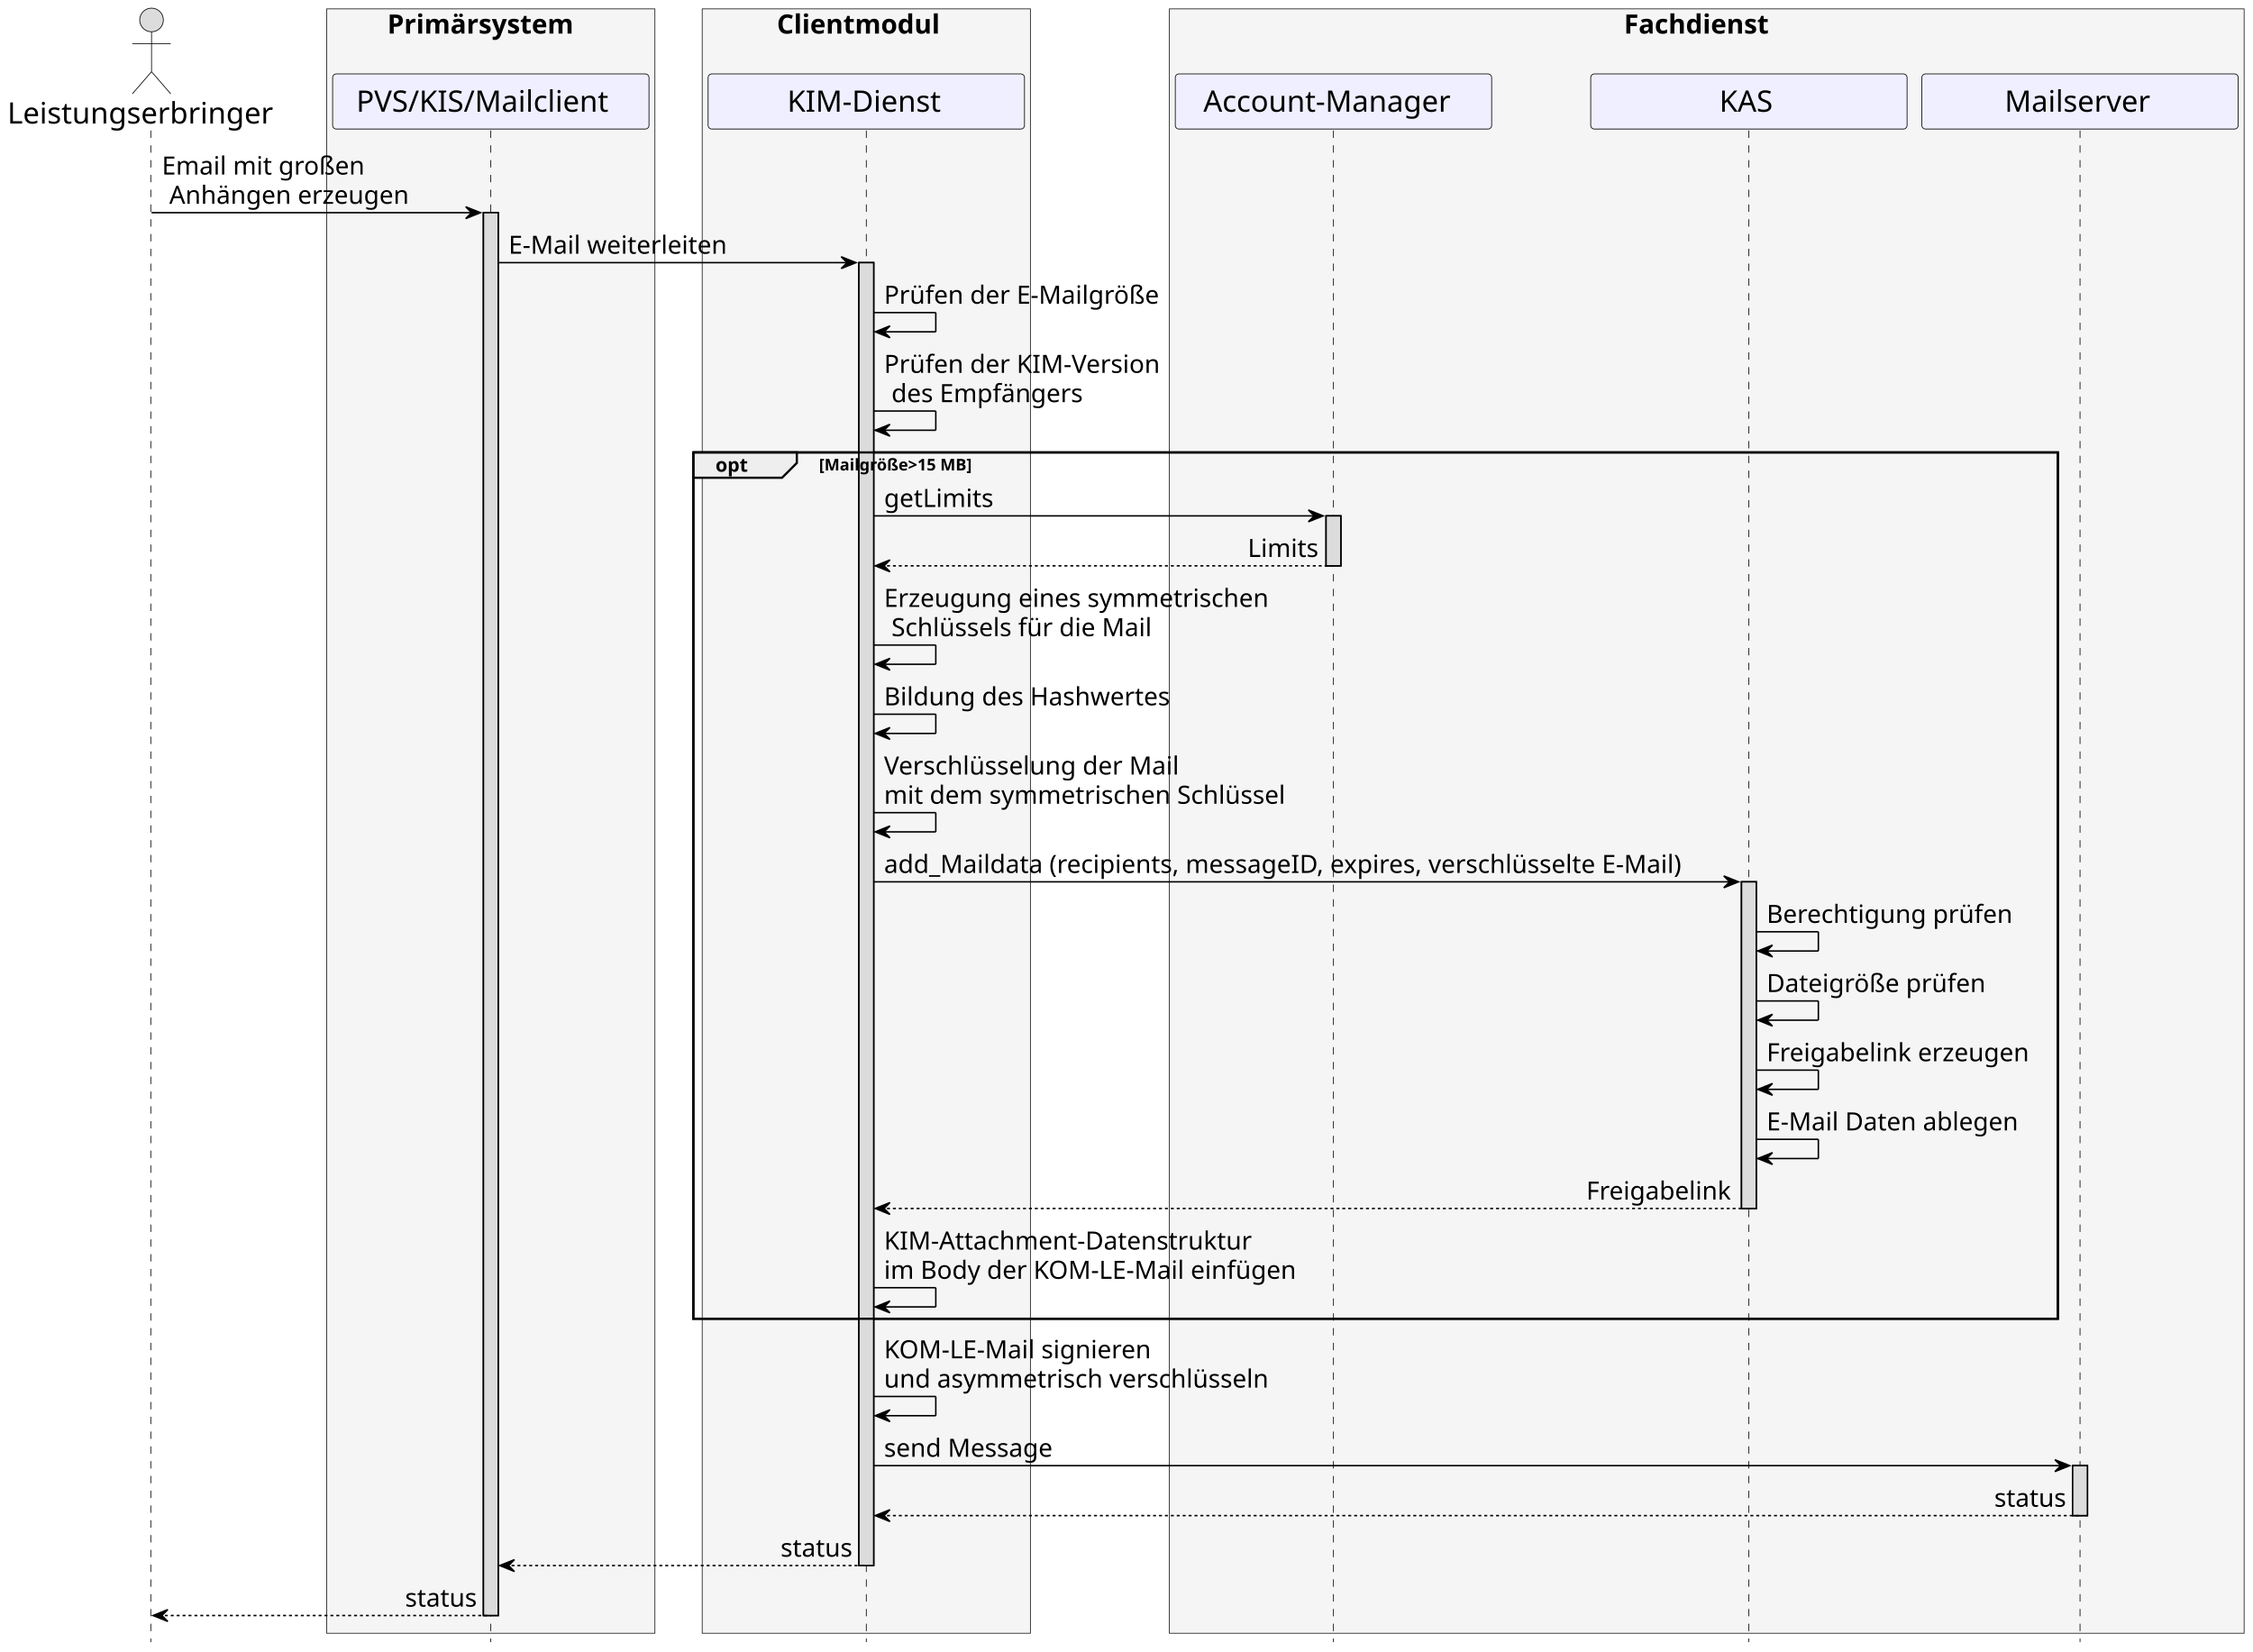
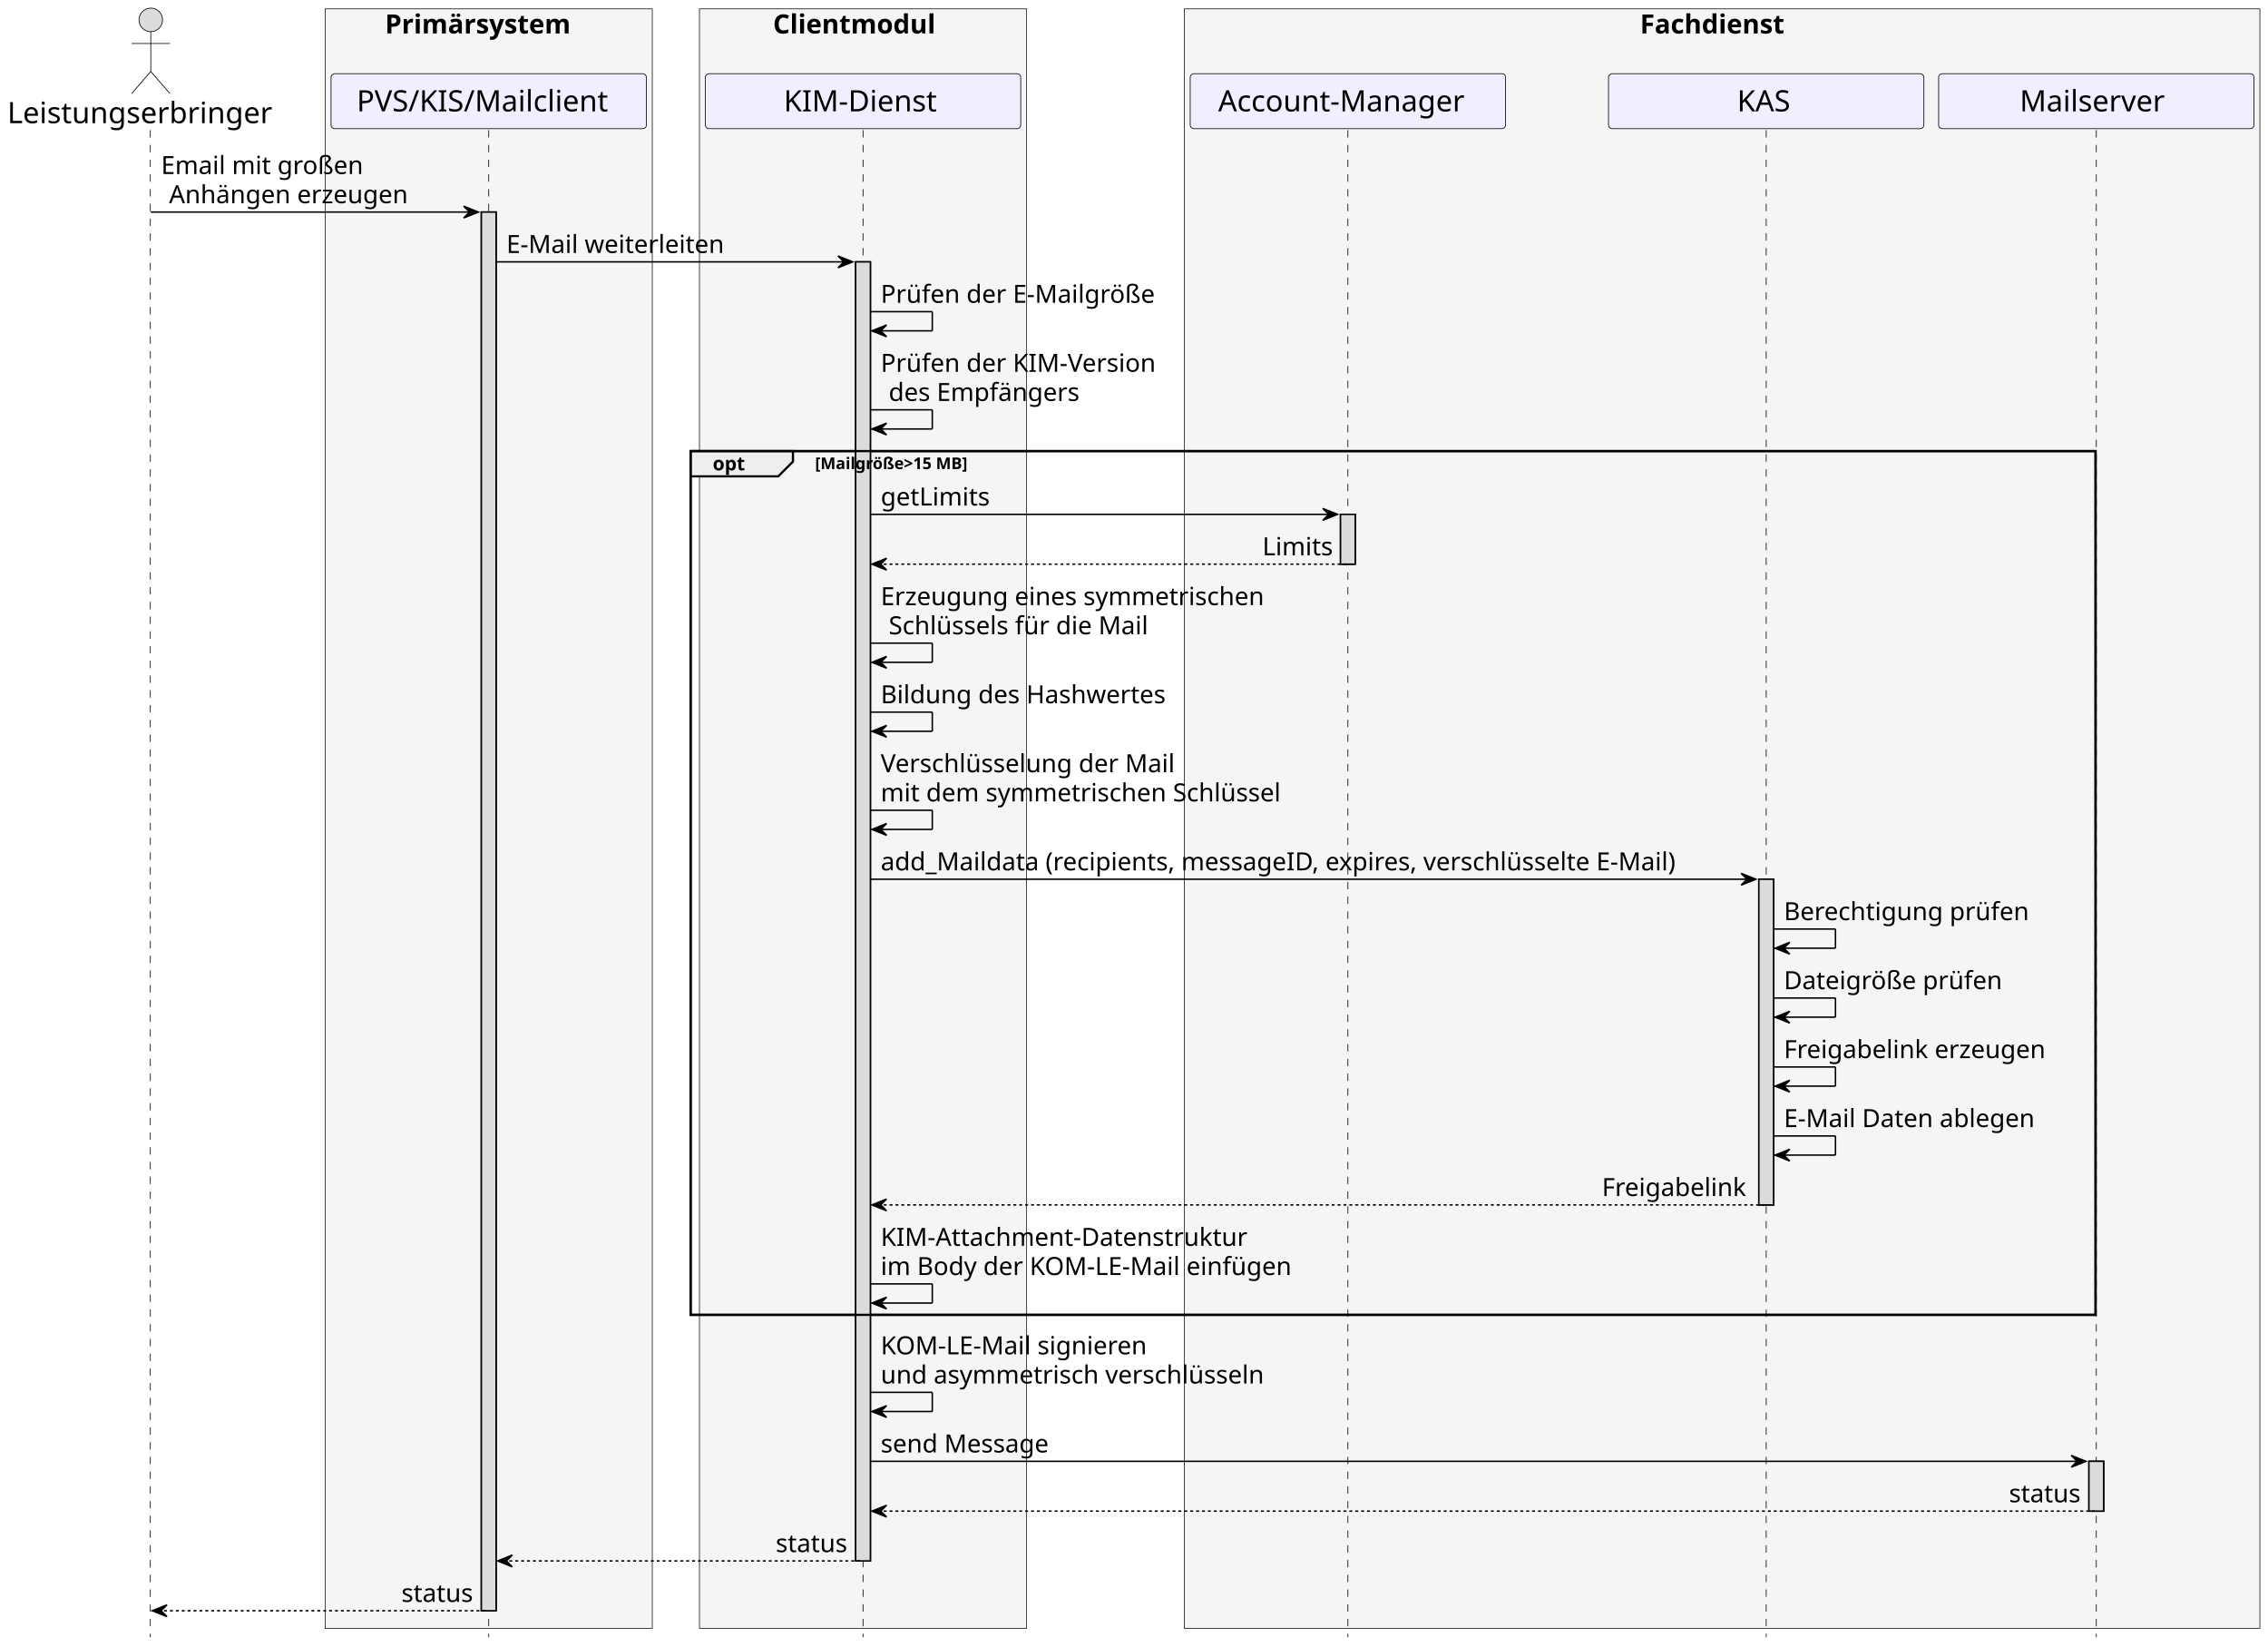
- <svg xmlns="http://www.w3.org/2000/svg" contentStyleType="text/css" height="1117px" preserveAspectRatio="none" style="width:1524px;height:1117px;background:#FFFFFF;" version="1.1" viewBox="0 0 1524 1117" width="1524px" zoomAndPan="magnify">
+ <svg xmlns="http://www.w3.org/2000/svg" contentStyleType="text/css" height="1117px" preserveAspectRatio="none" style="width:1539px;height:1117px;background:#FFFFFF;" version="1.1" viewBox="0 0 1539 1117" width="1539px" zoomAndPan="magnify">
  <defs />
  <g>
-     <rect fill="#F5F5F5" height="1098.719" style="stroke:#181818;stroke-width:0.5;" width="222" x="221" y="6" />
-     <text fill="#000000" font-family="sans-serif" font-size="18" font-weight="bold" lengthAdjust="spacing" textLength="140" x="262" y="22.708">Primärsystem</text>
-     <text fill="#000000" font-family="sans-serif" font-size="13" font-weight="bold" lengthAdjust="spacing" textLength="5" x="262" y="39.02"> </text>
-     <rect fill="#F5F5F5" height="1098.719" style="stroke:#181818;stroke-width:0.5;" width="222" x="475" y="6" />
-     <text fill="#000000" font-family="sans-serif" font-size="18" font-weight="bold" lengthAdjust="spacing" textLength="121" x="525.5" y="22.708">Clientmodul</text>
-     <text fill="#000000" font-family="sans-serif" font-size="13" font-weight="bold" lengthAdjust="spacing" textLength="5" x="525.5" y="39.02"> </text>
-     <rect fill="#F5F5F5" height="1098.719" style="stroke:#181818;stroke-width:0.5;" width="727" x="791" y="6" />
-     <text fill="#000000" font-family="sans-serif" font-size="18" font-weight="bold" lengthAdjust="spacing" textLength="112" x="1098.5" y="22.708">Fachdienst</text>
-     <text fill="#000000" font-family="sans-serif" font-size="13" font-weight="bold" lengthAdjust="spacing" textLength="5" x="1098.5" y="39.02"> </text>
-     <rect fill="#DCDCDC" height="948.859" style="stroke:#000000;stroke-width:1.0;" width="10" x="327" y="143.859" />
-     <rect fill="#DCDCDC" height="881.281" style="stroke:#000000;stroke-width:1.0;" width="10" x="581" y="177.648" />
-     <rect fill="#DCDCDC" height="33.789" style="stroke:#000000;stroke-width:1.0;" width="10" x="897" y="348.938" />
-     <rect fill="#DCDCDC" height="220.945" style="stroke:#000000;stroke-width:1.0;" width="10" x="1178" y="596.461" />
-     <rect fill="#DCDCDC" height="33.789" style="stroke:#000000;stroke-width:1.0;" width="10" x="1402" y="991.352" />
-     <rect fill="none" height="585.969" style="stroke:#000000;stroke-width:1.5;" width="923" x="469" y="306.016" />
+     <rect fill="#F5F5F5" height="1098.719" style="stroke:#181818;stroke-width:0.5;" width="222" x="220.633" y="6" />
+     <text fill="#000000" font-family="sans-serif" font-size="18" font-weight="bold" lengthAdjust="spacing" textLength="140.748" x="261.259" y="22.708">Primärsystem</text>
+     <text fill="#000000" font-family="sans-serif" font-size="13" font-weight="bold" lengthAdjust="spacing" textLength="4.526" x="261.259" y="39.02"> </text>
+     <rect fill="#F5F5F5" height="1098.719" style="stroke:#181818;stroke-width:0.5;" width="222" x="474.633" y="6" />
+     <text fill="#000000" font-family="sans-serif" font-size="18" font-weight="bold" lengthAdjust="spacing" textLength="122.168" x="524.549" y="22.708">Clientmodul</text>
+     <text fill="#000000" font-family="sans-serif" font-size="13" font-weight="bold" lengthAdjust="spacing" textLength="4.526" x="524.549" y="39.02"> </text>
+     <rect fill="#F5F5F5" height="1098.719" style="stroke:#181818;stroke-width:0.5;" width="729.859" x="803.634" y="6" />
+     <text fill="#000000" font-family="sans-serif" font-size="18" font-weight="bold" lengthAdjust="spacing" textLength="111.322" x="1112.903" y="22.708">Fachdienst</text>
+     <text fill="#000000" font-family="sans-serif" font-size="13" font-weight="bold" lengthAdjust="spacing" textLength="4.526" x="1112.903" y="39.02"> </text>
+     <rect fill="#DCDCDC" height="948.859" style="stroke:#000000;stroke-width:1.0;" width="10" x="326.633" y="143.859" />
+     <rect fill="#DCDCDC" height="881.281" style="stroke:#000000;stroke-width:1.0;" width="10" x="580.633" y="177.648" />
+     <rect fill="#DCDCDC" height="33.789" style="stroke:#000000;stroke-width:1.0;" width="10" x="909.634" y="348.938" />
+     <rect fill="#DCDCDC" height="220.945" style="stroke:#000000;stroke-width:1.0;" width="10" x="1193.493" y="596.461" />
+     <rect fill="#DCDCDC" height="33.789" style="stroke:#000000;stroke-width:1.0;" width="10" x="1417.493" y="991.352" />
+     <rect fill="none" height="585.969" style="stroke:#000000;stroke-width:1.5;" width="953.367" x="468.633" y="306.016" />
    <line style="stroke:#000000;stroke-width:0.5;stroke-dasharray:5.0,5.0;" x1="102" x2="102" y1="88.281" y2="1110.719" />
-     <line style="stroke:#000000;stroke-width:0.5;stroke-dasharray:5.0,5.0;" x1="332" x2="332" y1="88.281" y2="1110.719" />
-     <line style="stroke:#000000;stroke-width:0.5;stroke-dasharray:5.0,5.0;" x1="586" x2="586" y1="88.281" y2="1110.719" />
-     <line style="stroke:#000000;stroke-width:0.5;stroke-dasharray:5.0,5.0;" x1="902" x2="902" y1="88.281" y2="1110.719" />
-     <line style="stroke:#000000;stroke-width:0.5;stroke-dasharray:5.0,5.0;" x1="1183" x2="1183" y1="88.281" y2="1110.719" />
-     <line style="stroke:#000000;stroke-width:0.5;stroke-dasharray:5.0,5.0;" x1="1407" x2="1407" y1="88.281" y2="1110.719" />
-     <text fill="#000000" font-family="Aapex" font-size="20" lengthAdjust="spacing" textLength="189" x="5" y="83.564">Leistungserbringer</text>
-     <ellipse cx="102.5" cy="13.5" fill="#DCDCDC" rx="8" ry="8" style="stroke:#000000;stroke-width:0.5;" />
-     <path d="M102.5,21.5 L102.5,48.5 M89.5,29.5 L115.5,29.5 M102.5,48.5 L89.5,63.5 M102.5,48.5 L115.5,63.5 " fill="none" style="stroke:#000000;stroke-width:0.5;" />
-     <rect fill="#EFEFFF" height="37.281" rx="2.5" ry="2.5" style="stroke:#000000;stroke-width:0.5;" width="214" x="225" y="50" />
-     <text fill="#000000" font-family="sans-serif" font-size="20" lengthAdjust="spacing" textLength="182" x="241" y="75.564">PVS/KIS/Mailclient</text>
-     <rect fill="#EFEFFF" height="37.281" rx="2.5" ry="2.5" style="stroke:#000000;stroke-width:0.5;" width="214" x="479" y="50" />
-     <text fill="#000000" font-family="sans-serif" font-size="20" lengthAdjust="spacing" textLength="107" x="532.5" y="75.564">KIM-Dienst</text>
-     <rect fill="#EFEFFF" height="37.281" rx="2.5" ry="2.5" style="stroke:#000000;stroke-width:0.5;" width="214" x="795" y="50" />
-     <text fill="#000000" font-family="sans-serif" font-size="20" lengthAdjust="spacing" textLength="176" x="814" y="75.564">Account-Manager</text>
-     <rect fill="#EFEFFF" height="37.281" rx="2.5" ry="2.5" style="stroke:#000000;stroke-width:0.5;" width="214" x="1076" y="50" />
-     <text fill="#000000" font-family="sans-serif" font-size="20" lengthAdjust="spacing" textLength="40" x="1163" y="75.564">KAS</text>
-     <rect fill="#EFEFFF" height="37.281" rx="2.5" ry="2.5" style="stroke:#000000;stroke-width:0.5;" width="214" x="1300" y="50" />
-     <text fill="#000000" font-family="sans-serif" font-size="20" lengthAdjust="spacing" textLength="102" x="1356" y="75.564">Mailserver</text>
-     <rect fill="#DCDCDC" height="948.859" style="stroke:#000000;stroke-width:1.0;" width="10" x="327" y="143.859" />
-     <rect fill="#DCDCDC" height="881.281" style="stroke:#000000;stroke-width:1.0;" width="10" x="581" y="177.648" />
-     <rect fill="#DCDCDC" height="33.789" style="stroke:#000000;stroke-width:1.0;" width="10" x="897" y="348.938" />
-     <rect fill="#DCDCDC" height="220.945" style="stroke:#000000;stroke-width:1.0;" width="10" x="1178" y="596.461" />
-     <rect fill="#DCDCDC" height="33.789" style="stroke:#000000;stroke-width:1.0;" width="10" x="1402" y="991.352" />
-     <polygon fill="#000000" points="315,139.859,325,143.859,315,147.859,319,143.859" style="stroke:#000000;stroke-width:1.0;" />
-     <line style="stroke:#000000;stroke-width:1.0;" x1="102.5" x2="321" y1="143.859" y2="143.859" />
-     <text fill="#000000" font-family="sans-serif" font-size="17" lengthAdjust="spacing" textLength="146" x="109.5" y="118.061">Email mit großen</text>
-     <text fill="#000000" font-family="sans-serif" font-size="17" lengthAdjust="spacing" textLength="167" x="114.5" y="137.85">Anhängen erzeugen</text>
-     <polygon fill="#000000" points="569,173.648,579,177.648,569,181.648,573,177.648" style="stroke:#000000;stroke-width:1.0;" />
-     <line style="stroke:#000000;stroke-width:1.0;" x1="337" x2="575" y1="177.648" y2="177.648" />
-     <text fill="#000000" font-family="sans-serif" font-size="17" lengthAdjust="spacing" textLength="159" x="344" y="171.639">E-Mail weiterleiten</text>
-     <line style="stroke:#000000;stroke-width:1.0;" x1="591" x2="633" y1="211.438" y2="211.438" />
-     <line style="stroke:#000000;stroke-width:1.0;" x1="633" x2="633" y1="211.438" y2="224.438" />
-     <line style="stroke:#000000;stroke-width:1.0;" x1="592" x2="633" y1="224.438" y2="224.438" />
-     <polygon fill="#000000" points="602,220.438,592,224.438,602,228.438,598,224.438" style="stroke:#000000;stroke-width:1.0;" />
-     <text fill="#000000" font-family="sans-serif" font-size="17" lengthAdjust="spacing" textLength="192" x="598" y="205.428">Prüfen der E-Mailgröße</text>
-     <line style="stroke:#000000;stroke-width:1.0;" x1="591" x2="633" y1="278.016" y2="278.016" />
-     <line style="stroke:#000000;stroke-width:1.0;" x1="633" x2="633" y1="278.016" y2="291.016" />
-     <line style="stroke:#000000;stroke-width:1.0;" x1="592" x2="633" y1="291.016" y2="291.016" />
-     <polygon fill="#000000" points="602,287.016,592,291.016,602,295.016,598,291.016" style="stroke:#000000;stroke-width:1.0;" />
-     <text fill="#000000" font-family="sans-serif" font-size="17" lengthAdjust="spacing" textLength="193" x="598" y="252.217">Prüfen der KIM-Version</text>
-     <text fill="#000000" font-family="sans-serif" font-size="17" lengthAdjust="spacing" textLength="133" x="603" y="272.006">des Empfängers</text>
-     <path d="M469,306.016 L539,306.016 L539,313.148 L529,323.148 L469,323.148 L469,306.016 " fill="#EEEEEE" style="stroke:#000000;stroke-width:1.5;" />
-     <rect fill="none" height="585.969" style="stroke:#000000;stroke-width:1.5;" width="923" x="469" y="306.016" />
-     <text fill="#000000" font-family="sans-serif" font-size="13" font-weight="bold" lengthAdjust="spacing" textLength="25" x="484" y="319.082">opt</text>
-     <text fill="#000000" font-family="sans-serif" font-size="11" font-weight="bold" lengthAdjust="spacing" textLength="124" x="554" y="318.226">[Mailgröße&gt;15 MB]</text>
-     <polygon fill="#000000" points="885,344.938,895,348.938,885,352.938,889,348.938" style="stroke:#000000;stroke-width:1.0;" />
-     <line style="stroke:#000000;stroke-width:1.0;" x1="591" x2="891" y1="348.938" y2="348.938" />
-     <text fill="#000000" font-family="sans-serif" font-size="17" lengthAdjust="spacing" textLength="78" x="598" y="342.928">getLimits</text>
-     <polygon fill="#000000" points="602,378.727,592,382.727,602,386.727,598,382.727" style="stroke:#000000;stroke-width:1.0;" />
-     <line style="stroke:#000000;stroke-width:1.0;stroke-dasharray:2.0,2.0;" x1="596" x2="901" y1="382.727" y2="382.727" />
-     <text fill="#000000" font-family="sans-serif" font-size="17" lengthAdjust="spacing" textLength="51" x="844" y="376.717">Limits</text>
-     <line style="stroke:#000000;stroke-width:1.0;" x1="591" x2="633" y1="436.305" y2="436.305" />
-     <line style="stroke:#000000;stroke-width:1.0;" x1="633" x2="633" y1="436.305" y2="449.305" />
-     <line style="stroke:#000000;stroke-width:1.0;" x1="592" x2="633" y1="449.305" y2="449.305" />
-     <polygon fill="#000000" points="602,445.305,592,449.305,602,453.305,598,449.305" style="stroke:#000000;stroke-width:1.0;" />
-     <text fill="#000000" font-family="sans-serif" font-size="17" lengthAdjust="spacing" textLength="272" x="598" y="410.506">Erzeugung eines symmetrischen</text>
-     <text fill="#000000" font-family="sans-serif" font-size="17" lengthAdjust="spacing" textLength="184" x="603" y="430.295">Schlüssels für die Mail</text>
-     <line style="stroke:#000000;stroke-width:1.0;" x1="591" x2="633" y1="483.094" y2="483.094" />
-     <line style="stroke:#000000;stroke-width:1.0;" x1="633" x2="633" y1="483.094" y2="496.094" />
-     <line style="stroke:#000000;stroke-width:1.0;" x1="592" x2="633" y1="496.094" y2="496.094" />
-     <polygon fill="#000000" points="602,492.094,592,496.094,602,500.094,598,496.094" style="stroke:#000000;stroke-width:1.0;" />
-     <text fill="#000000" font-family="sans-serif" font-size="17" lengthAdjust="spacing" textLength="201" x="598" y="477.084">Bildung des Hashwertes</text>
-     <line style="stroke:#000000;stroke-width:1.0;" x1="591" x2="633" y1="549.672" y2="549.672" />
-     <line style="stroke:#000000;stroke-width:1.0;" x1="633" x2="633" y1="549.672" y2="562.672" />
-     <line style="stroke:#000000;stroke-width:1.0;" x1="592" x2="633" y1="562.672" y2="562.672" />
-     <polygon fill="#000000" points="602,558.672,592,562.672,602,566.672,598,562.672" style="stroke:#000000;stroke-width:1.0;" />
-     <text fill="#000000" font-family="sans-serif" font-size="17" lengthAdjust="spacing" textLength="206" x="598" y="523.874">Verschlüsselung der Mail</text>
-     <text fill="#000000" font-family="sans-serif" font-size="17" lengthAdjust="spacing" textLength="287" x="598" y="543.663">mit dem symmetrischen Schlüssel</text>
-     <polygon fill="#000000" points="1166,592.461,1176,596.461,1166,600.461,1170,596.461" style="stroke:#000000;stroke-width:1.0;" />
-     <line style="stroke:#000000;stroke-width:1.0;" x1="591" x2="1172" y1="596.461" y2="596.461" />
-     <text fill="#000000" font-family="sans-serif" font-size="17" lengthAdjust="spacing" textLength="568" x="598" y="590.452">add_Maildata (recipients, messageID, expires, verschlüsselte E-Mail)</text>
-     <line style="stroke:#000000;stroke-width:1.0;" x1="1188" x2="1230" y1="630.25" y2="630.25" />
-     <line style="stroke:#000000;stroke-width:1.0;" x1="1230" x2="1230" y1="630.25" y2="643.25" />
-     <line style="stroke:#000000;stroke-width:1.0;" x1="1189" x2="1230" y1="643.25" y2="643.25" />
-     <polygon fill="#000000" points="1199,639.25,1189,643.25,1199,647.25,1195,643.25" style="stroke:#000000;stroke-width:1.0;" />
-     <text fill="#000000" font-family="sans-serif" font-size="17" lengthAdjust="spacing" textLength="172" x="1195" y="624.241">Berechtigung prüfen</text>
-     <line style="stroke:#000000;stroke-width:1.0;" x1="1188" x2="1230" y1="677.039" y2="677.039" />
-     <line style="stroke:#000000;stroke-width:1.0;" x1="1230" x2="1230" y1="677.039" y2="690.039" />
-     <line style="stroke:#000000;stroke-width:1.0;" x1="1189" x2="1230" y1="690.039" y2="690.039" />
-     <polygon fill="#000000" points="1199,686.039,1189,690.039,1199,694.039,1195,690.039" style="stroke:#000000;stroke-width:1.0;" />
-     <text fill="#000000" font-family="sans-serif" font-size="17" lengthAdjust="spacing" textLength="153" x="1195" y="671.03">Dateigröße prüfen</text>
-     <line style="stroke:#000000;stroke-width:1.0;" x1="1188" x2="1230" y1="723.828" y2="723.828" />
-     <line style="stroke:#000000;stroke-width:1.0;" x1="1230" x2="1230" y1="723.828" y2="736.828" />
-     <line style="stroke:#000000;stroke-width:1.0;" x1="1189" x2="1230" y1="736.828" y2="736.828" />
-     <polygon fill="#000000" points="1199,732.828,1189,736.828,1199,740.828,1195,736.828" style="stroke:#000000;stroke-width:1.0;" />
-     <text fill="#000000" font-family="sans-serif" font-size="17" lengthAdjust="spacing" textLength="185" x="1195" y="717.819">Freigabelink erzeugen</text>
-     <line style="stroke:#000000;stroke-width:1.0;" x1="1188" x2="1230" y1="770.617" y2="770.617" />
-     <line style="stroke:#000000;stroke-width:1.0;" x1="1230" x2="1230" y1="770.617" y2="783.617" />
-     <line style="stroke:#000000;stroke-width:1.0;" x1="1189" x2="1230" y1="783.617" y2="783.617" />
-     <polygon fill="#000000" points="1199,779.617,1189,783.617,1199,787.617,1195,783.617" style="stroke:#000000;stroke-width:1.0;" />
-     <text fill="#000000" font-family="sans-serif" font-size="17" lengthAdjust="spacing" textLength="179" x="1195" y="764.608">E-Mail Daten ablegen</text>
-     <polygon fill="#000000" points="602,813.406,592,817.406,602,821.406,598,817.406" style="stroke:#000000;stroke-width:1.0;" />
-     <line style="stroke:#000000;stroke-width:1.0;stroke-dasharray:2.0,2.0;" x1="596" x2="1182" y1="817.406" y2="817.406" />
-     <text fill="#000000" font-family="sans-serif" font-size="17" lengthAdjust="spacing" textLength="103" x="1073" y="811.397">Freigabelink</text>
-     <line style="stroke:#000000;stroke-width:1.0;" x1="591" x2="633" y1="870.984" y2="870.984" />
-     <line style="stroke:#000000;stroke-width:1.0;" x1="633" x2="633" y1="870.984" y2="883.984" />
-     <line style="stroke:#000000;stroke-width:1.0;" x1="592" x2="633" y1="883.984" y2="883.984" />
-     <polygon fill="#000000" points="602,879.984,592,883.984,602,887.984,598,883.984" style="stroke:#000000;stroke-width:1.0;" />
-     <text fill="#000000" font-family="sans-serif" font-size="17" lengthAdjust="spacing" textLength="263" x="598" y="845.186">KIM-Attachment-Datenstruktur</text>
-     <text fill="#000000" font-family="sans-serif" font-size="17" lengthAdjust="spacing" textLength="292" x="598" y="864.975">im Body der KOM-LE-Mail einfügen</text>
-     <line style="stroke:#000000;stroke-width:1.0;" x1="591" x2="633" y1="944.562" y2="944.562" />
-     <line style="stroke:#000000;stroke-width:1.0;" x1="633" x2="633" y1="944.562" y2="957.562" />
-     <line style="stroke:#000000;stroke-width:1.0;" x1="592" x2="633" y1="957.562" y2="957.562" />
-     <polygon fill="#000000" points="602,953.562,592,957.562,602,961.562,598,957.562" style="stroke:#000000;stroke-width:1.0;" />
-     <text fill="#000000" font-family="sans-serif" font-size="17" lengthAdjust="spacing" textLength="189" x="598" y="918.764">KOM-LE-Mail signieren</text>
-     <text fill="#000000" font-family="sans-serif" font-size="17" lengthAdjust="spacing" textLength="272" x="598" y="938.553">und asymmetrisch verschlüsseln</text>
-     <polygon fill="#000000" points="1390,987.352,1400,991.352,1390,995.352,1394,991.352" style="stroke:#000000;stroke-width:1.0;" />
-     <line style="stroke:#000000;stroke-width:1.0;" x1="591" x2="1396" y1="991.352" y2="991.352" />
-     <text fill="#000000" font-family="sans-serif" font-size="17" lengthAdjust="spacing" textLength="115" x="598" y="985.342">send Message</text>
-     <polygon fill="#000000" points="602,1021.141,592,1025.141,602,1029.141,598,1025.141" style="stroke:#000000;stroke-width:1.0;" />
-     <line style="stroke:#000000;stroke-width:1.0;stroke-dasharray:2.0,2.0;" x1="596" x2="1406" y1="1025.141" y2="1025.141" />
-     <text fill="#000000" font-family="sans-serif" font-size="17" lengthAdjust="spacing" textLength="51" x="1349" y="1019.131">status</text>
-     <polygon fill="#000000" points="348,1054.93,338,1058.93,348,1062.93,344,1058.93" style="stroke:#000000;stroke-width:1.0;" />
-     <line style="stroke:#000000;stroke-width:1.0;stroke-dasharray:2.0,2.0;" x1="342" x2="585" y1="1058.93" y2="1058.93" />
-     <text fill="#000000" font-family="sans-serif" font-size="17" lengthAdjust="spacing" textLength="51" x="528" y="1052.92">status</text>
-     <polygon fill="#000000" points="113.5,1088.719,103.5,1092.719,113.5,1096.719,109.5,1092.719" style="stroke:#000000;stroke-width:1.0;" />
-     <line style="stroke:#000000;stroke-width:1.0;stroke-dasharray:2.0,2.0;" x1="107.5" x2="331" y1="1092.719" y2="1092.719" />
-     <text fill="#000000" font-family="sans-serif" font-size="17" lengthAdjust="spacing" textLength="51" x="274" y="1086.709">status</text>
+     <line style="stroke:#000000;stroke-width:0.5;stroke-dasharray:5.0,5.0;" x1="331.633" x2="331.633" y1="88.281" y2="1110.719" />
+     <line style="stroke:#000000;stroke-width:0.5;stroke-dasharray:5.0,5.0;" x1="585.633" x2="585.633" y1="88.281" y2="1110.719" />
+     <line style="stroke:#000000;stroke-width:0.5;stroke-dasharray:5.0,5.0;" x1="914.634" x2="914.634" y1="88.281" y2="1110.719" />
+     <line style="stroke:#000000;stroke-width:0.5;stroke-dasharray:5.0,5.0;" x1="1198.493" x2="1198.493" y1="88.281" y2="1110.719" />
+     <line style="stroke:#000000;stroke-width:0.5;stroke-dasharray:5.0,5.0;" x1="1422.493" x2="1422.493" y1="88.281" y2="1110.719" />
+     <text fill="#000000" font-family="Aapex" font-size="20" lengthAdjust="spacing" textLength="188.633" x="5" y="83.564">Leistungserbringer</text>
+     <ellipse cx="102.316" cy="13.5" fill="#DCDCDC" rx="8" ry="8" style="stroke:#000000;stroke-width:0.5;" />
+     <path d="M102.316,21.5 L102.316,48.5 M89.316,29.5 L115.316,29.5 M102.316,48.5 L89.316,63.5 M102.316,48.5 L115.316,63.5 " fill="none" style="stroke:#000000;stroke-width:0.5;" />
+     <rect fill="#EFEFFF" height="37.281" rx="2.5" ry="2.5" style="stroke:#000000;stroke-width:0.5;" width="214" x="224.633" y="50" />
+     <text fill="#000000" font-family="sans-serif" font-size="20" lengthAdjust="spacing" textLength="179.18" x="242.043" y="75.564">PVS/KIS/Mailclient</text>
+     <rect fill="#EFEFFF" height="37.281" rx="2.5" ry="2.5" style="stroke:#000000;stroke-width:0.5;" width="214" x="478.633" y="50" />
+     <text fill="#000000" font-family="sans-serif" font-size="20" lengthAdjust="spacing" textLength="107.686" x="531.79" y="75.564">KIM-Dienst</text>
+     <rect fill="#EFEFFF" height="37.281" rx="2.5" ry="2.5" style="stroke:#000000;stroke-width:0.5;" width="214" x="807.634" y="50" />
+     <text fill="#000000" font-family="sans-serif" font-size="20" lengthAdjust="spacing" textLength="175.986" x="826.641" y="75.564">Account-Manager</text>
+     <rect fill="#EFEFFF" height="37.281" rx="2.5" ry="2.5" style="stroke:#000000;stroke-width:0.5;" width="214" x="1091.493" y="50" />
+     <text fill="#000000" font-family="sans-serif" font-size="20" lengthAdjust="spacing" textLength="39.492" x="1178.747" y="75.564">KAS</text>
+     <rect fill="#EFEFFF" height="37.281" rx="2.5" ry="2.5" style="stroke:#000000;stroke-width:0.5;" width="214" x="1315.493" y="50" />
+     <text fill="#000000" font-family="sans-serif" font-size="20" lengthAdjust="spacing" textLength="103.936" x="1370.525" y="75.564">Mailserver</text>
+     <rect fill="#DCDCDC" height="948.859" style="stroke:#000000;stroke-width:1.0;" width="10" x="326.633" y="143.859" />
+     <rect fill="#DCDCDC" height="881.281" style="stroke:#000000;stroke-width:1.0;" width="10" x="580.633" y="177.648" />
+     <rect fill="#DCDCDC" height="33.789" style="stroke:#000000;stroke-width:1.0;" width="10" x="909.634" y="348.938" />
+     <rect fill="#DCDCDC" height="220.945" style="stroke:#000000;stroke-width:1.0;" width="10" x="1193.493" y="596.461" />
+     <rect fill="#DCDCDC" height="33.789" style="stroke:#000000;stroke-width:1.0;" width="10" x="1417.493" y="991.352" />
+     <polygon fill="#000000" points="314.633,139.859,324.633,143.859,314.633,147.859,318.633,143.859" style="stroke:#000000;stroke-width:1.0;" />
+     <line style="stroke:#000000;stroke-width:1.0;" x1="102.316" x2="320.633" y1="143.859" y2="143.859" />
+     <text fill="#000000" font-family="sans-serif" font-size="17" lengthAdjust="spacing" textLength="146.044" x="109.316" y="118.061">Email mit großen</text>
+     <text fill="#000000" font-family="sans-serif" font-size="17" lengthAdjust="spacing" textLength="171.428" x="114.72" y="137.85">Anhängen erzeugen</text>
+     <polygon fill="#000000" points="568.633,173.648,578.633,177.648,568.633,181.648,572.633,177.648" style="stroke:#000000;stroke-width:1.0;" />
+     <line style="stroke:#000000;stroke-width:1.0;" x1="336.633" x2="574.633" y1="177.648" y2="177.648" />
+     <text fill="#000000" font-family="sans-serif" font-size="17" lengthAdjust="spacing" textLength="157.815" x="343.633" y="171.639">E-Mail weiterleiten</text>
+     <line style="stroke:#000000;stroke-width:1.0;" x1="590.633" x2="632.633" y1="211.438" y2="211.438" />
+     <line style="stroke:#000000;stroke-width:1.0;" x1="632.633" x2="632.633" y1="211.438" y2="224.438" />
+     <line style="stroke:#000000;stroke-width:1.0;" x1="591.633" x2="632.633" y1="224.438" y2="224.438" />
+     <polygon fill="#000000" points="601.633,220.438,591.633,224.438,601.633,228.438,597.633,224.438" style="stroke:#000000;stroke-width:1.0;" />
+     <text fill="#000000" font-family="sans-serif" font-size="17" lengthAdjust="spacing" textLength="195.035" x="597.633" y="205.428">Prüfen der E-Mailgröße</text>
+     <line style="stroke:#000000;stroke-width:1.0;" x1="590.633" x2="632.633" y1="278.016" y2="278.016" />
+     <line style="stroke:#000000;stroke-width:1.0;" x1="632.633" x2="632.633" y1="278.016" y2="291.016" />
+     <line style="stroke:#000000;stroke-width:1.0;" x1="591.633" x2="632.633" y1="291.016" y2="291.016" />
+     <polygon fill="#000000" points="601.633,287.016,591.633,291.016,601.633,295.016,597.633,291.016" style="stroke:#000000;stroke-width:1.0;" />
+     <text fill="#000000" font-family="sans-serif" font-size="17" lengthAdjust="spacing" textLength="195.077" x="597.633" y="252.217">Prüfen der KIM-Version</text>
+     <text fill="#000000" font-family="sans-serif" font-size="17" lengthAdjust="spacing" textLength="137.876" x="603.037" y="272.006">des Empfängers</text>
+     <path d="M468.633,306.016 L538.084,306.016 L538.084,313.148 L528.084,323.148 L468.633,323.148 L468.633,306.016 " fill="#EEEEEE" style="stroke:#000000;stroke-width:1.5;" />
+     <rect fill="none" height="585.969" style="stroke:#000000;stroke-width:1.5;" width="953.367" x="468.633" y="306.016" />
+     <text fill="#000000" font-family="sans-serif" font-size="13" font-weight="bold" lengthAdjust="spacing" textLength="24.451" x="483.633" y="319.082">opt</text>
+     <text fill="#000000" font-family="sans-serif" font-size="11" font-weight="bold" lengthAdjust="spacing" textLength="119.877" x="553.084" y="318.226">[Mailgröße&gt;15 MB]</text>
+     <polygon fill="#000000" points="897.634,344.938,907.634,348.938,897.634,352.938,901.634,348.938" style="stroke:#000000;stroke-width:1.0;" />
+     <line style="stroke:#000000;stroke-width:1.0;" x1="590.633" x2="903.634" y1="348.938" y2="348.938" />
+     <text fill="#000000" font-family="sans-serif" font-size="17" lengthAdjust="spacing" textLength="78.915" x="597.633" y="342.928">getLimits</text>
+     <polygon fill="#000000" points="601.633,378.727,591.633,382.727,601.633,386.727,597.633,382.727" style="stroke:#000000;stroke-width:1.0;" />
+     <line style="stroke:#000000;stroke-width:1.0;stroke-dasharray:2.0,2.0;" x1="595.633" x2="913.634" y1="382.727" y2="382.727" />
+     <text fill="#000000" font-family="sans-serif" font-size="17" lengthAdjust="spacing" textLength="51" x="856.634" y="376.717">Limits</text>
+     <line style="stroke:#000000;stroke-width:1.0;" x1="590.633" x2="632.633" y1="436.305" y2="436.305" />
+     <line style="stroke:#000000;stroke-width:1.0;" x1="632.633" x2="632.633" y1="436.305" y2="449.305" />
+     <line style="stroke:#000000;stroke-width:1.0;" x1="591.633" x2="632.633" y1="449.305" y2="449.305" />
+     <polygon fill="#000000" points="601.633,445.305,591.633,449.305,601.633,453.305,597.633,449.305" style="stroke:#000000;stroke-width:1.0;" />
+     <text fill="#000000" font-family="sans-serif" font-size="17" lengthAdjust="spacing" textLength="278.184" x="597.633" y="410.506">Erzeugung eines symmetrischen</text>
+     <text fill="#000000" font-family="sans-serif" font-size="17" lengthAdjust="spacing" textLength="188.627" x="603.037" y="430.295">Schlüssels für die Mail</text>
+     <line style="stroke:#000000;stroke-width:1.0;" x1="590.633" x2="632.633" y1="483.094" y2="483.094" />
+     <line style="stroke:#000000;stroke-width:1.0;" x1="632.633" x2="632.633" y1="483.094" y2="496.094" />
+     <line style="stroke:#000000;stroke-width:1.0;" x1="591.633" x2="632.633" y1="496.094" y2="496.094" />
+     <polygon fill="#000000" points="601.633,492.094,591.633,496.094,601.633,500.094,597.633,496.094" style="stroke:#000000;stroke-width:1.0;" />
+     <text fill="#000000" font-family="sans-serif" font-size="17" lengthAdjust="spacing" textLength="205.32" x="597.633" y="477.084">Bildung des Hashwertes</text>
+     <line style="stroke:#000000;stroke-width:1.0;" x1="590.633" x2="632.633" y1="549.672" y2="549.672" />
+     <line style="stroke:#000000;stroke-width:1.0;" x1="632.633" x2="632.633" y1="549.672" y2="562.672" />
+     <line style="stroke:#000000;stroke-width:1.0;" x1="591.633" x2="632.633" y1="562.672" y2="562.672" />
+     <polygon fill="#000000" points="601.633,558.672,591.633,562.672,601.633,566.672,597.633,562.672" style="stroke:#000000;stroke-width:1.0;" />
+     <text fill="#000000" font-family="sans-serif" font-size="17" lengthAdjust="spacing" textLength="212.367" x="597.633" y="523.874">Verschlüsselung der Mail</text>
+     <text fill="#000000" font-family="sans-serif" font-size="17" lengthAdjust="spacing" textLength="292.362" x="597.633" y="543.663">mit dem symmetrischen Schlüssel</text>
+     <polygon fill="#000000" points="1181.493,592.461,1191.493,596.461,1181.493,600.461,1185.493,596.461" style="stroke:#000000;stroke-width:1.0;" />
+     <line style="stroke:#000000;stroke-width:1.0;" x1="590.633" x2="1187.493" y1="596.461" y2="596.461" />
+     <text fill="#000000" font-family="sans-serif" font-size="17" lengthAdjust="spacing" textLength="583.86" x="597.633" y="590.452">add_Maildata (recipients, messageID, expires, verschlüsselte E-Mail)</text>
+     <line style="stroke:#000000;stroke-width:1.0;" x1="1203.493" x2="1245.493" y1="630.25" y2="630.25" />
+     <line style="stroke:#000000;stroke-width:1.0;" x1="1245.493" x2="1245.493" y1="630.25" y2="643.25" />
+     <line style="stroke:#000000;stroke-width:1.0;" x1="1204.493" x2="1245.493" y1="643.25" y2="643.25" />
+     <polygon fill="#000000" points="1214.493,639.25,1204.493,643.25,1214.493,647.25,1210.493,643.25" style="stroke:#000000;stroke-width:1.0;" />
+     <text fill="#000000" font-family="sans-serif" font-size="17" lengthAdjust="spacing" textLength="175.387" x="1210.493" y="624.241">Berechtigung prüfen</text>
+     <line style="stroke:#000000;stroke-width:1.0;" x1="1203.493" x2="1245.493" y1="677.039" y2="677.039" />
+     <line style="stroke:#000000;stroke-width:1.0;" x1="1245.493" x2="1245.493" y1="677.039" y2="690.039" />
+     <line style="stroke:#000000;stroke-width:1.0;" x1="1204.493" x2="1245.493" y1="690.039" y2="690.039" />
+     <polygon fill="#000000" points="1214.493,686.039,1204.493,690.039,1214.493,694.039,1210.493,690.039" style="stroke:#000000;stroke-width:1.0;" />
+     <text fill="#000000" font-family="sans-serif" font-size="17" lengthAdjust="spacing" textLength="155.88" x="1210.493" y="671.03">Dateigröße prüfen</text>
+     <line style="stroke:#000000;stroke-width:1.0;" x1="1203.493" x2="1245.493" y1="723.828" y2="723.828" />
+     <line style="stroke:#000000;stroke-width:1.0;" x1="1245.493" x2="1245.493" y1="723.828" y2="736.828" />
+     <line style="stroke:#000000;stroke-width:1.0;" x1="1204.493" x2="1245.493" y1="736.828" y2="736.828" />
+     <polygon fill="#000000" points="1214.493,732.828,1204.493,736.828,1214.493,740.828,1210.493,736.828" style="stroke:#000000;stroke-width:1.0;" />
+     <text fill="#000000" font-family="sans-serif" font-size="17" lengthAdjust="spacing" textLength="189.507" x="1210.493" y="717.819">Freigabelink erzeugen</text>
+     <line style="stroke:#000000;stroke-width:1.0;" x1="1203.493" x2="1245.493" y1="770.617" y2="770.617" />
+     <line style="stroke:#000000;stroke-width:1.0;" x1="1245.493" x2="1245.493" y1="770.617" y2="783.617" />
+     <line style="stroke:#000000;stroke-width:1.0;" x1="1204.493" x2="1245.493" y1="783.617" y2="783.617" />
+     <polygon fill="#000000" points="1214.493,779.617,1204.493,783.617,1214.493,787.617,1210.493,783.617" style="stroke:#000000;stroke-width:1.0;" />
+     <text fill="#000000" font-family="sans-serif" font-size="17" lengthAdjust="spacing" textLength="182.036" x="1210.493" y="764.608">E-Mail Daten ablegen</text>
+     <polygon fill="#000000" points="601.633,813.406,591.633,817.406,601.633,821.406,597.633,817.406" style="stroke:#000000;stroke-width:1.0;" />
+     <line style="stroke:#000000;stroke-width:1.0;stroke-dasharray:2.0,2.0;" x1="595.633" x2="1197.493" y1="817.406" y2="817.406" />
+     <text fill="#000000" font-family="sans-serif" font-size="17" lengthAdjust="spacing" textLength="104.474" x="1087.02" y="811.397">Freigabelink</text>
+     <line style="stroke:#000000;stroke-width:1.0;" x1="590.633" x2="632.633" y1="870.984" y2="870.984" />
+     <line style="stroke:#000000;stroke-width:1.0;" x1="632.633" x2="632.633" y1="870.984" y2="883.984" />
+     <line style="stroke:#000000;stroke-width:1.0;" x1="591.633" x2="632.633" y1="883.984" y2="883.984" />
+     <polygon fill="#000000" points="601.633,879.984,591.633,883.984,601.633,887.984,597.633,883.984" style="stroke:#000000;stroke-width:1.0;" />
+     <text fill="#000000" font-family="sans-serif" font-size="17" lengthAdjust="spacing" textLength="262.022" x="597.633" y="845.186">KIM-Attachment-Datenstruktur</text>
+     <text fill="#000000" font-family="sans-serif" font-size="17" lengthAdjust="spacing" textLength="295.002" x="597.633" y="864.975">im Body der KOM-LE-Mail einfügen</text>
+     <line style="stroke:#000000;stroke-width:1.0;" x1="590.633" x2="632.633" y1="944.562" y2="944.562" />
+     <line style="stroke:#000000;stroke-width:1.0;" x1="632.633" x2="632.633" y1="944.562" y2="957.562" />
+     <line style="stroke:#000000;stroke-width:1.0;" x1="591.633" x2="632.633" y1="957.562" y2="957.562" />
+     <polygon fill="#000000" points="601.633,953.562,591.633,957.562,601.633,961.562,597.633,957.562" style="stroke:#000000;stroke-width:1.0;" />
+     <text fill="#000000" font-family="sans-serif" font-size="17" lengthAdjust="spacing" textLength="190.163" x="597.633" y="918.764">KOM-LE-Mail signieren</text>
+     <text fill="#000000" font-family="sans-serif" font-size="17" lengthAdjust="spacing" textLength="279.072" x="597.633" y="938.553">und asymmetrisch verschlüsseln</text>
+     <polygon fill="#000000" points="1405.493,987.352,1415.493,991.352,1405.493,995.352,1409.493,991.352" style="stroke:#000000;stroke-width:1.0;" />
+     <line style="stroke:#000000;stroke-width:1.0;" x1="590.633" x2="1411.493" y1="991.352" y2="991.352" />
+     <text fill="#000000" font-family="sans-serif" font-size="17" lengthAdjust="spacing" textLength="120.793" x="597.633" y="985.342">send Message</text>
+     <polygon fill="#000000" points="601.633,1021.141,591.633,1025.141,601.633,1029.141,597.633,1025.141" style="stroke:#000000;stroke-width:1.0;" />
+     <line style="stroke:#000000;stroke-width:1.0;stroke-dasharray:2.0,2.0;" x1="595.633" x2="1421.493" y1="1025.141" y2="1025.141" />
+     <text fill="#000000" font-family="sans-serif" font-size="17" lengthAdjust="spacing" textLength="52.237" x="1363.256" y="1019.131">status</text>
+     <polygon fill="#000000" points="347.633,1054.93,337.633,1058.93,347.633,1062.93,343.633,1058.93" style="stroke:#000000;stroke-width:1.0;" />
+     <line style="stroke:#000000;stroke-width:1.0;stroke-dasharray:2.0,2.0;" x1="341.633" x2="584.633" y1="1058.93" y2="1058.93" />
+     <text fill="#000000" font-family="sans-serif" font-size="17" lengthAdjust="spacing" textLength="52.237" x="526.396" y="1052.92">status</text>
+     <polygon fill="#000000" points="113.316,1088.719,103.316,1092.719,113.316,1096.719,109.316,1092.719" style="stroke:#000000;stroke-width:1.0;" />
+     <line style="stroke:#000000;stroke-width:1.0;stroke-dasharray:2.0,2.0;" x1="107.316" x2="330.633" y1="1092.719" y2="1092.719" />
+     <text fill="#000000" font-family="sans-serif" font-size="17" lengthAdjust="spacing" textLength="52.237" x="272.396" y="1086.709">status</text>
  </g>
</svg>
